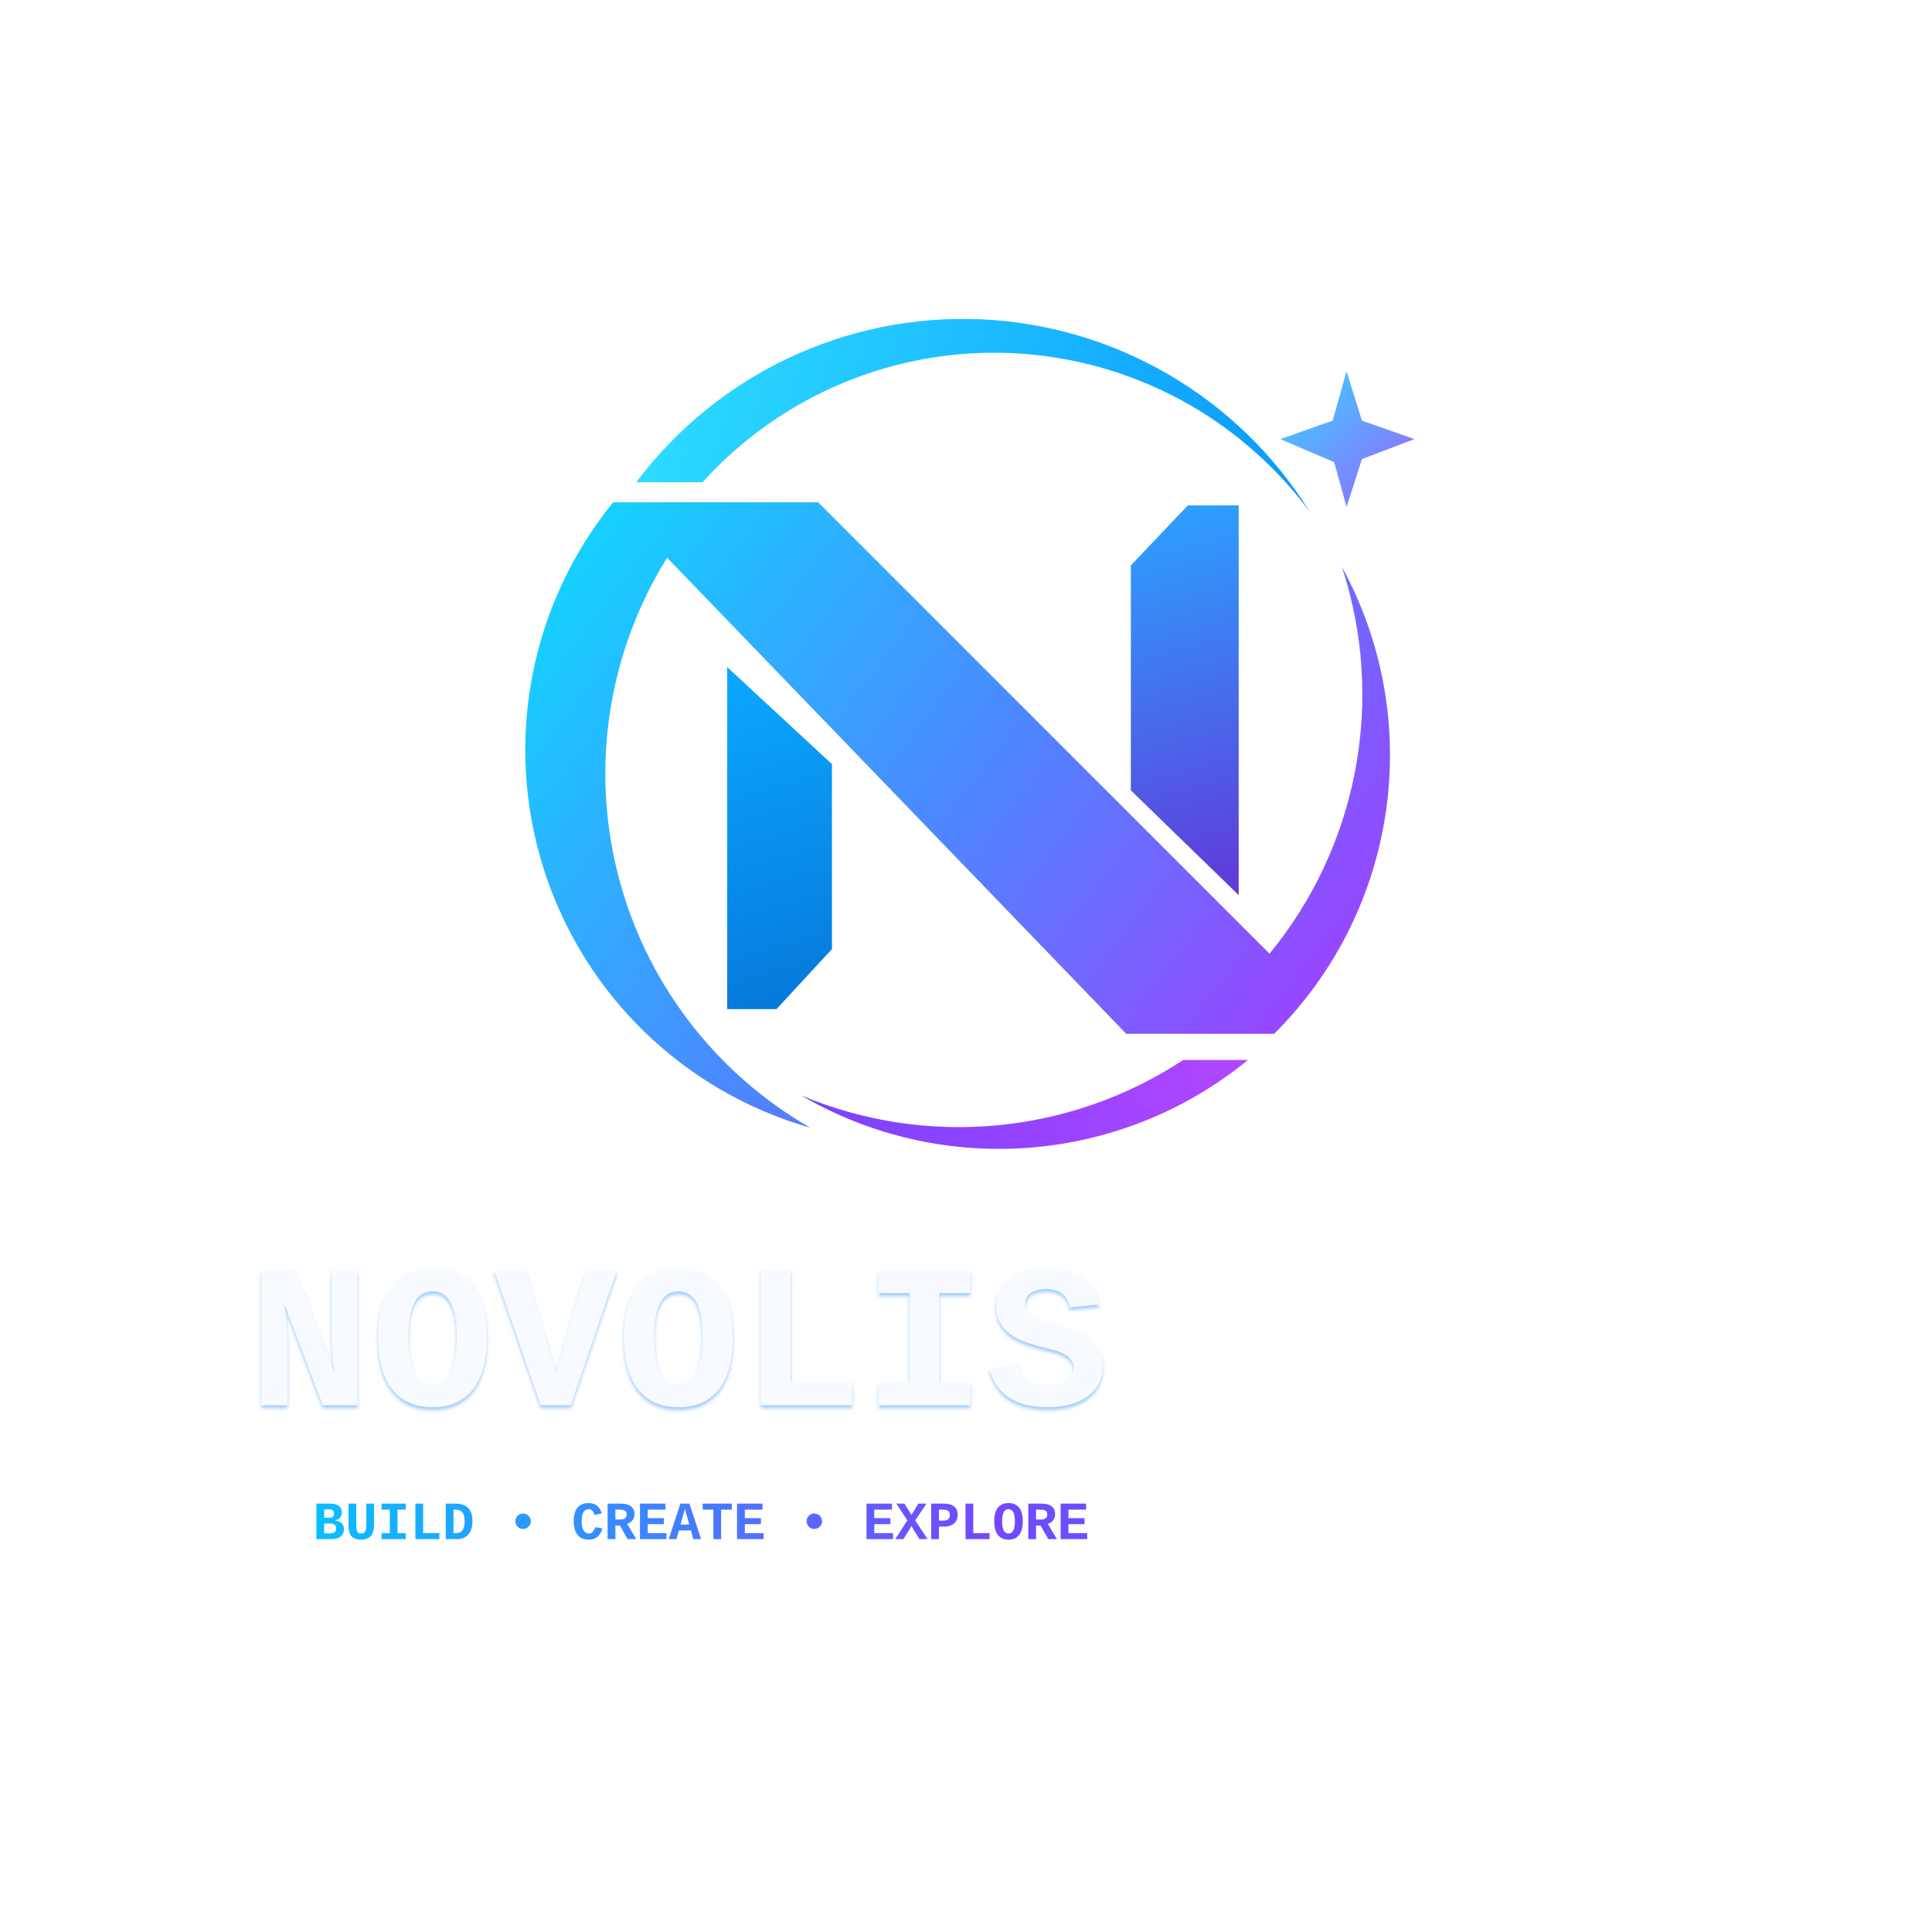
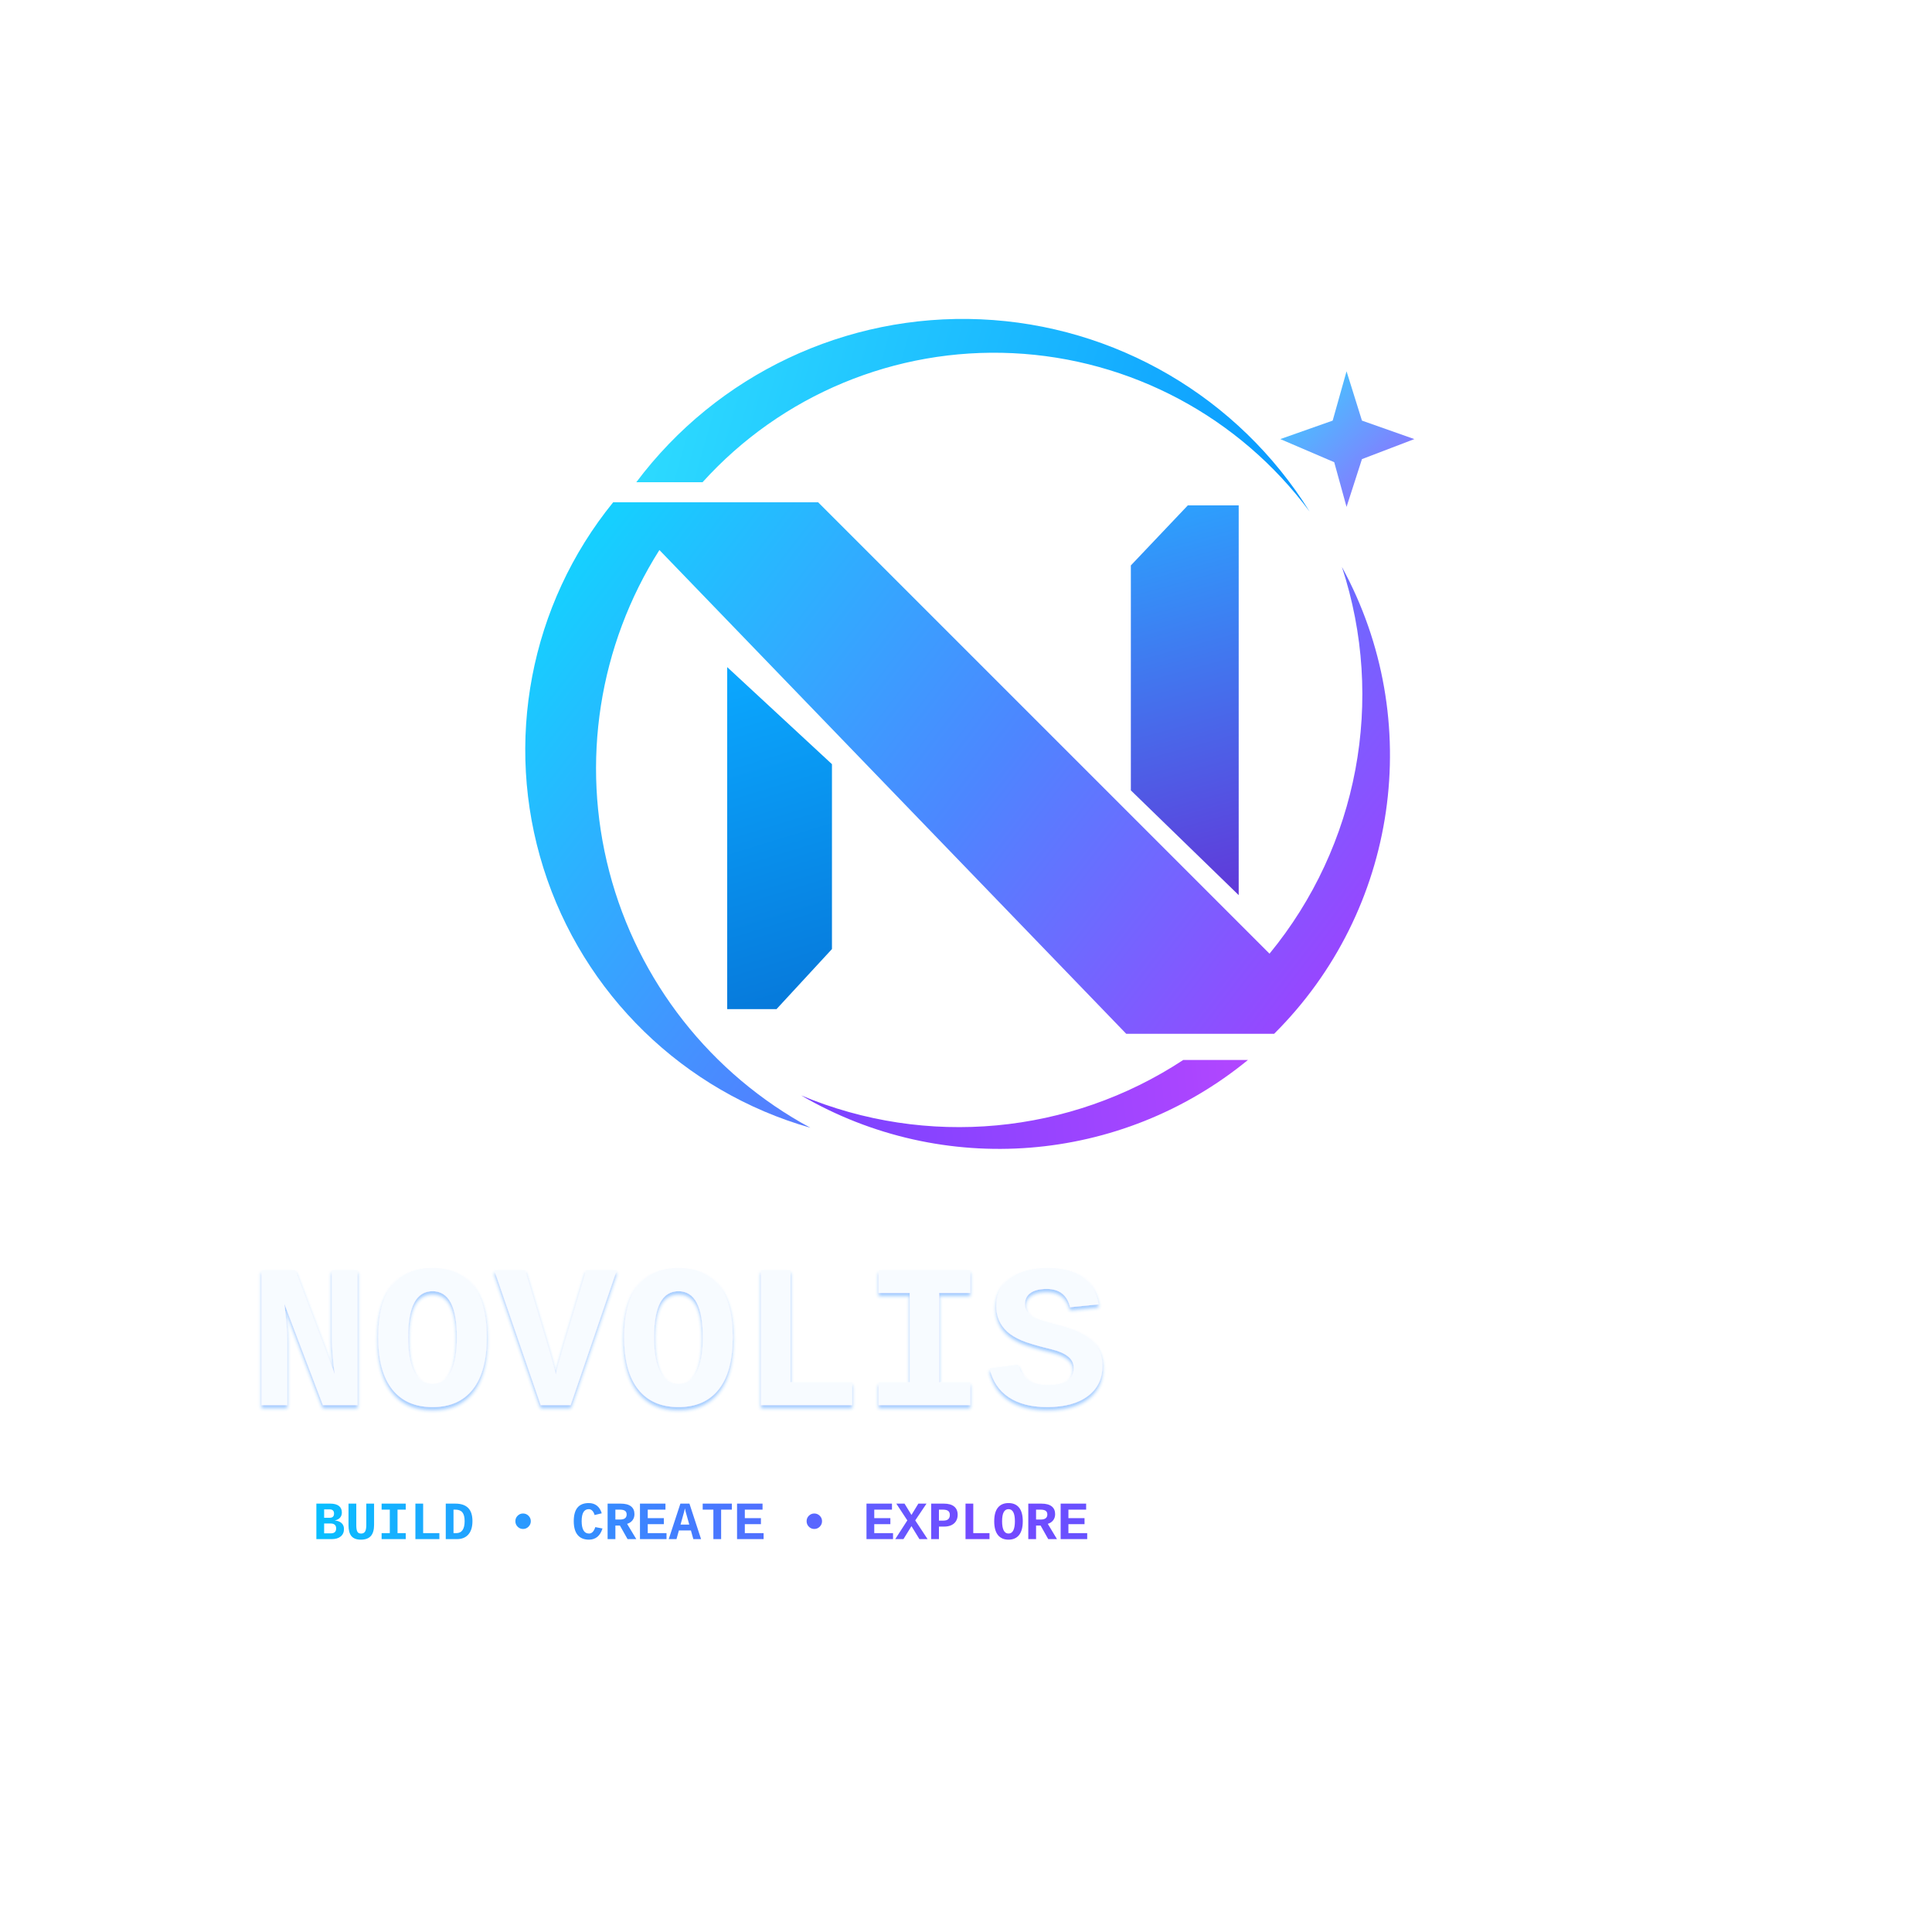
<svg xmlns="http://www.w3.org/2000/svg" viewBox="0 0 1254 1254" width="1254" height="1254" role="img" aria-label="Novolis">
  <defs>
    <linearGradient id="mark-cyan" x1="412" y1="206" x2="850" y2="332" gradientUnits="userSpaceOnUse">
      <stop offset="0" stop-color="#2fdfff" />
      <stop offset="1" stop-color="#0997ff" />
    </linearGradient>
    <linearGradient id="mark-left" x1="314" y1="326" x2="430" y2="639" gradientUnits="userSpaceOnUse">
      <stop offset="0" stop-color="#12c7ff" />
      <stop offset="1" stop-color="#237cff" />
    </linearGradient>
    <linearGradient id="mark-right" x1="871" y1="368" x2="824" y2="674" gradientUnits="userSpaceOnUse">
      <stop offset="0" stop-color="#2f8cff" />
      <stop offset="1" stop-color="#8f37ff" />
    </linearGradient>
    <linearGradient id="mark-lower" x1="526" y1="714" x2="812" y2="687" gradientUnits="userSpaceOnUse">
      <stop offset="0" stop-color="#7a42ff" />
      <stop offset="1" stop-color="#b246ff" />
    </linearGradient>
    <linearGradient id="mark-diagonal" x1="405" y1="327" x2="854" y2="671" gradientUnits="userSpaceOnUse">
      <stop offset="0" stop-color="#16cfff" />
      <stop offset="0.52" stop-color="#4d86ff" />
      <stop offset="1" stop-color="#9c42ff" />
    </linearGradient>
    <linearGradient id="mark-left-stem" x1="472" y1="433" x2="540" y2="656" gradientUnits="userSpaceOnUse">
      <stop offset="0" stop-color="#0ba8ff" />
      <stop offset="1" stop-color="#0677d9" />
    </linearGradient>
    <linearGradient id="mark-right-stem" x1="734" y1="325" x2="804" y2="581" gradientUnits="userSpaceOnUse">
      <stop offset="0" stop-color="#2aa5ff" />
      <stop offset="1" stop-color="#6138d9" />
    </linearGradient>
    <linearGradient id="star-gradient" x1="831" y1="241" x2="918" y2="329" gradientUnits="userSpaceOnUse">
      <stop offset="0" stop-color="#35d8ff" />
      <stop offset="1" stop-color="#9b60ff" />
    </linearGradient>
    <linearGradient id="tagline-gradient" x1="203" y1="967" x2="1051" y2="999" gradientUnits="userSpaceOnUse">
      <stop offset="0" stop-color="#08bfff" />
      <stop offset="0.52" stop-color="#7547ff" />
      <stop offset="1" stop-color="#1a8dff" />
    </linearGradient>
    <filter id="wordmark-glow" x="-5%" y="-20%" width="110%" height="150%">
      <feDropShadow dx="0" dy="2" stdDeviation="1.2" flood-color="#2f8cff" flood-opacity="0.45" />
    </filter>
  </defs>
  <g id="vector-mark" data-alpha-threshold="16">
    <path id="upper" data-kind="arc-sector" data-label="upper" fill="url(#mark-cyan)" d="M413 313 H456 A255 255 0 0 1 850 332 A265 265 0 0 0 413 313 Z" />
    <path id="lower" data-kind="arc-sector" data-label="lower" fill="url(#mark-lower)" d="M520 711 A255 255 0 0 0 810 688 L768 688 A265 265 0 0 1 520 711 Z" />
-     <path id="n" data-kind="line-arc" data-label="n" fill="url(#mark-diagonal)" d="M398 326 H531 L824 619 A265 265 0 0 0 871 368 A255 255 0 0 1 827 671 H731 L433 362 A265 265 0 0 0 526 732 A255 255 0 0 1 398 326 Z" />
+     <path id="n" data-kind="line-arc" data-label="n" fill="url(#mark-diagonal)" d="M398 326 H531 L824 619 A265 265 0 0 0 871 368 A255 255 0 0 1 827 671 H731 L428 357 A265 265 0 0 0 526 732 A255 255 0 0 1 398 326 Z" />
    <path id="n_left" data-kind="straight" data-label="n_left" fill="url(#mark-left-stem)" d="M472 433 L540 496 V616 L504 655 H472 Z" />
    <path id="n_right" data-kind="straight" data-label="n_right" fill="url(#mark-right-stem)" d="M734 367 L771 328 H804 V581 L734 513 Z" />
    <path id="star" data-kind="straight" data-label="star" fill="url(#star-gradient)" d="M874 241 L884 273 L918 285 L884 298 L874 329 L866 300 L831 285 L865 273 Z" />
  </g>
  <g id="vector-wordmark" font-family="Consolas, 'Cascadia Mono', 'Courier New', monospace" text-anchor="start">
    <text x="161" y="912" font-size="133" font-weight="700" fill="#f7fbff" textLength="936" lengthAdjust="spacingAndGlyphs" filter="url(#wordmark-glow)">NOVOLIS</text>
    <text x="203" y="999" font-size="35" font-weight="700" fill="url(#tagline-gradient)" textLength="848" lengthAdjust="spacingAndGlyphs">BUILD • CREATE • EXPLORE</text>
  </g>
</svg>
